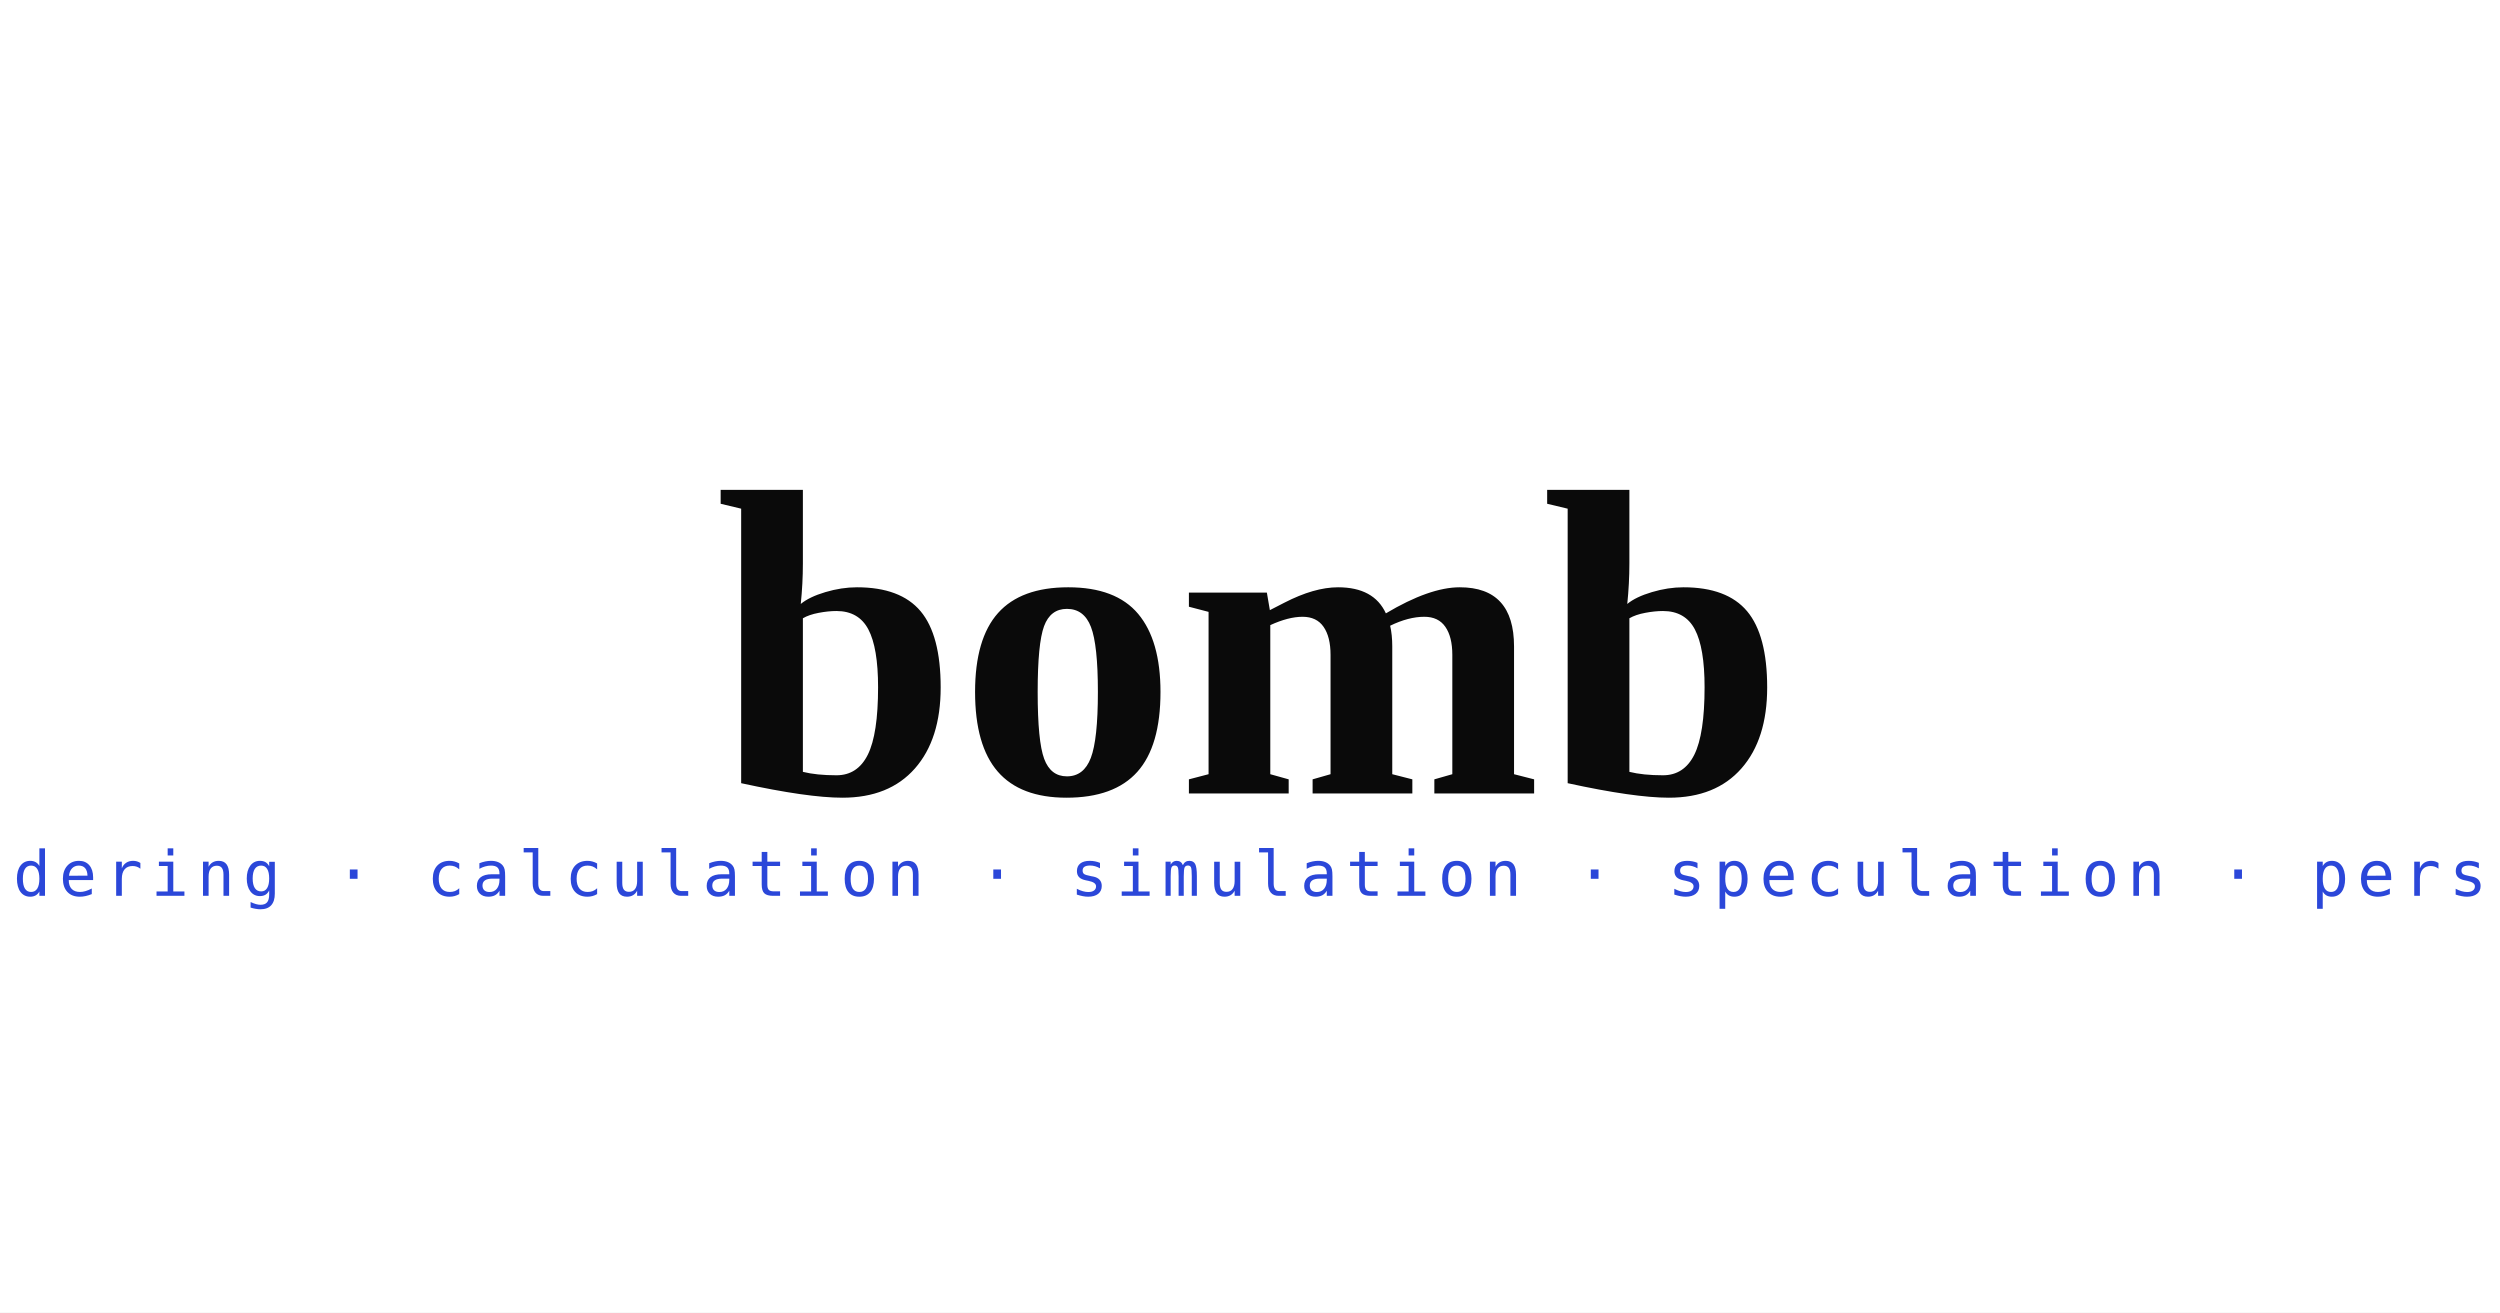
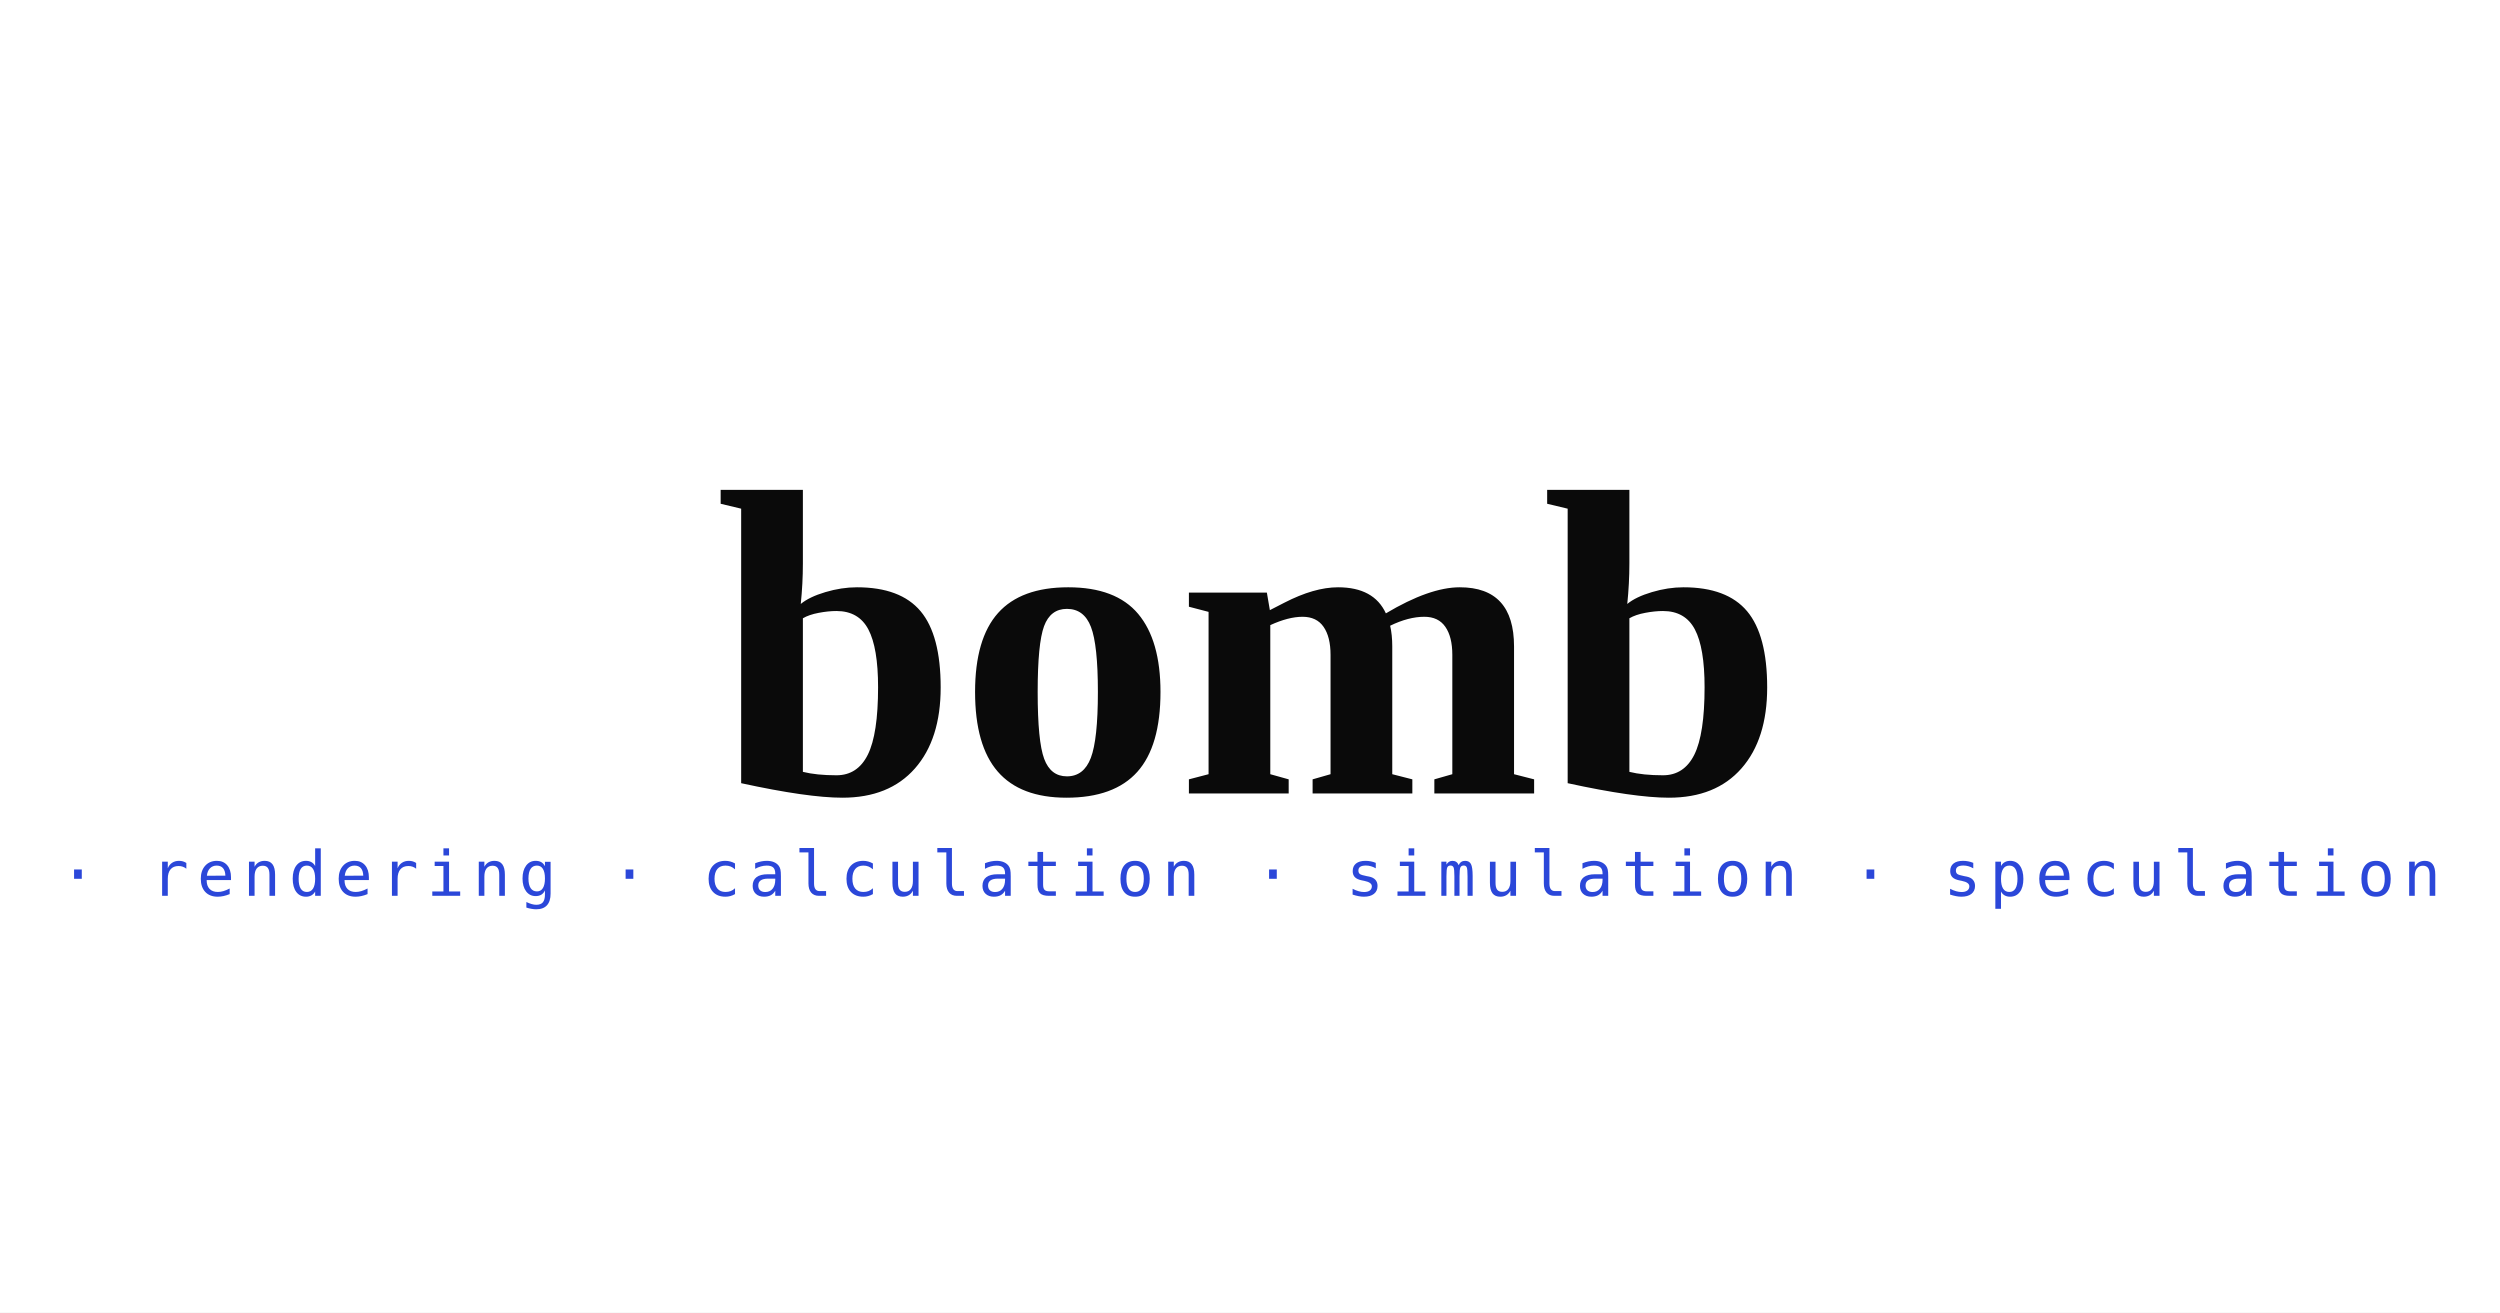
<svg xmlns="http://www.w3.org/2000/svg" width="1200" height="630" viewBox="0 0 1200 630">
  <rect width="1200" height="630" fill="#ffffff" />
  <text x="600" y="310" font-family="Georgia, 'Times New Roman', serif" font-size="210" font-weight="900" fill="#0a0a0a" text-anchor="middle" dominant-baseline="central">bomb</text>
-   <text x="600" y="430" font-family="ui-monospace, 'SFMono-Regular', monospace" font-size="30" fill="#2b47d9" text-anchor="middle" letter-spacing="4">modeling · coding · rendering · calculation · simulation · speculation · perspective · visualization</text>
+   <text x="600" y="430" font-family="ui-monospace, 'SFMono-Regular', monospace" font-size="30" fill="#2b47d9" text-anchor="middle" letter-spacing="4">modeling · sculpting · coding · rendering · calculation · simulation · speculation · perspective · visualization</text>
</svg>
